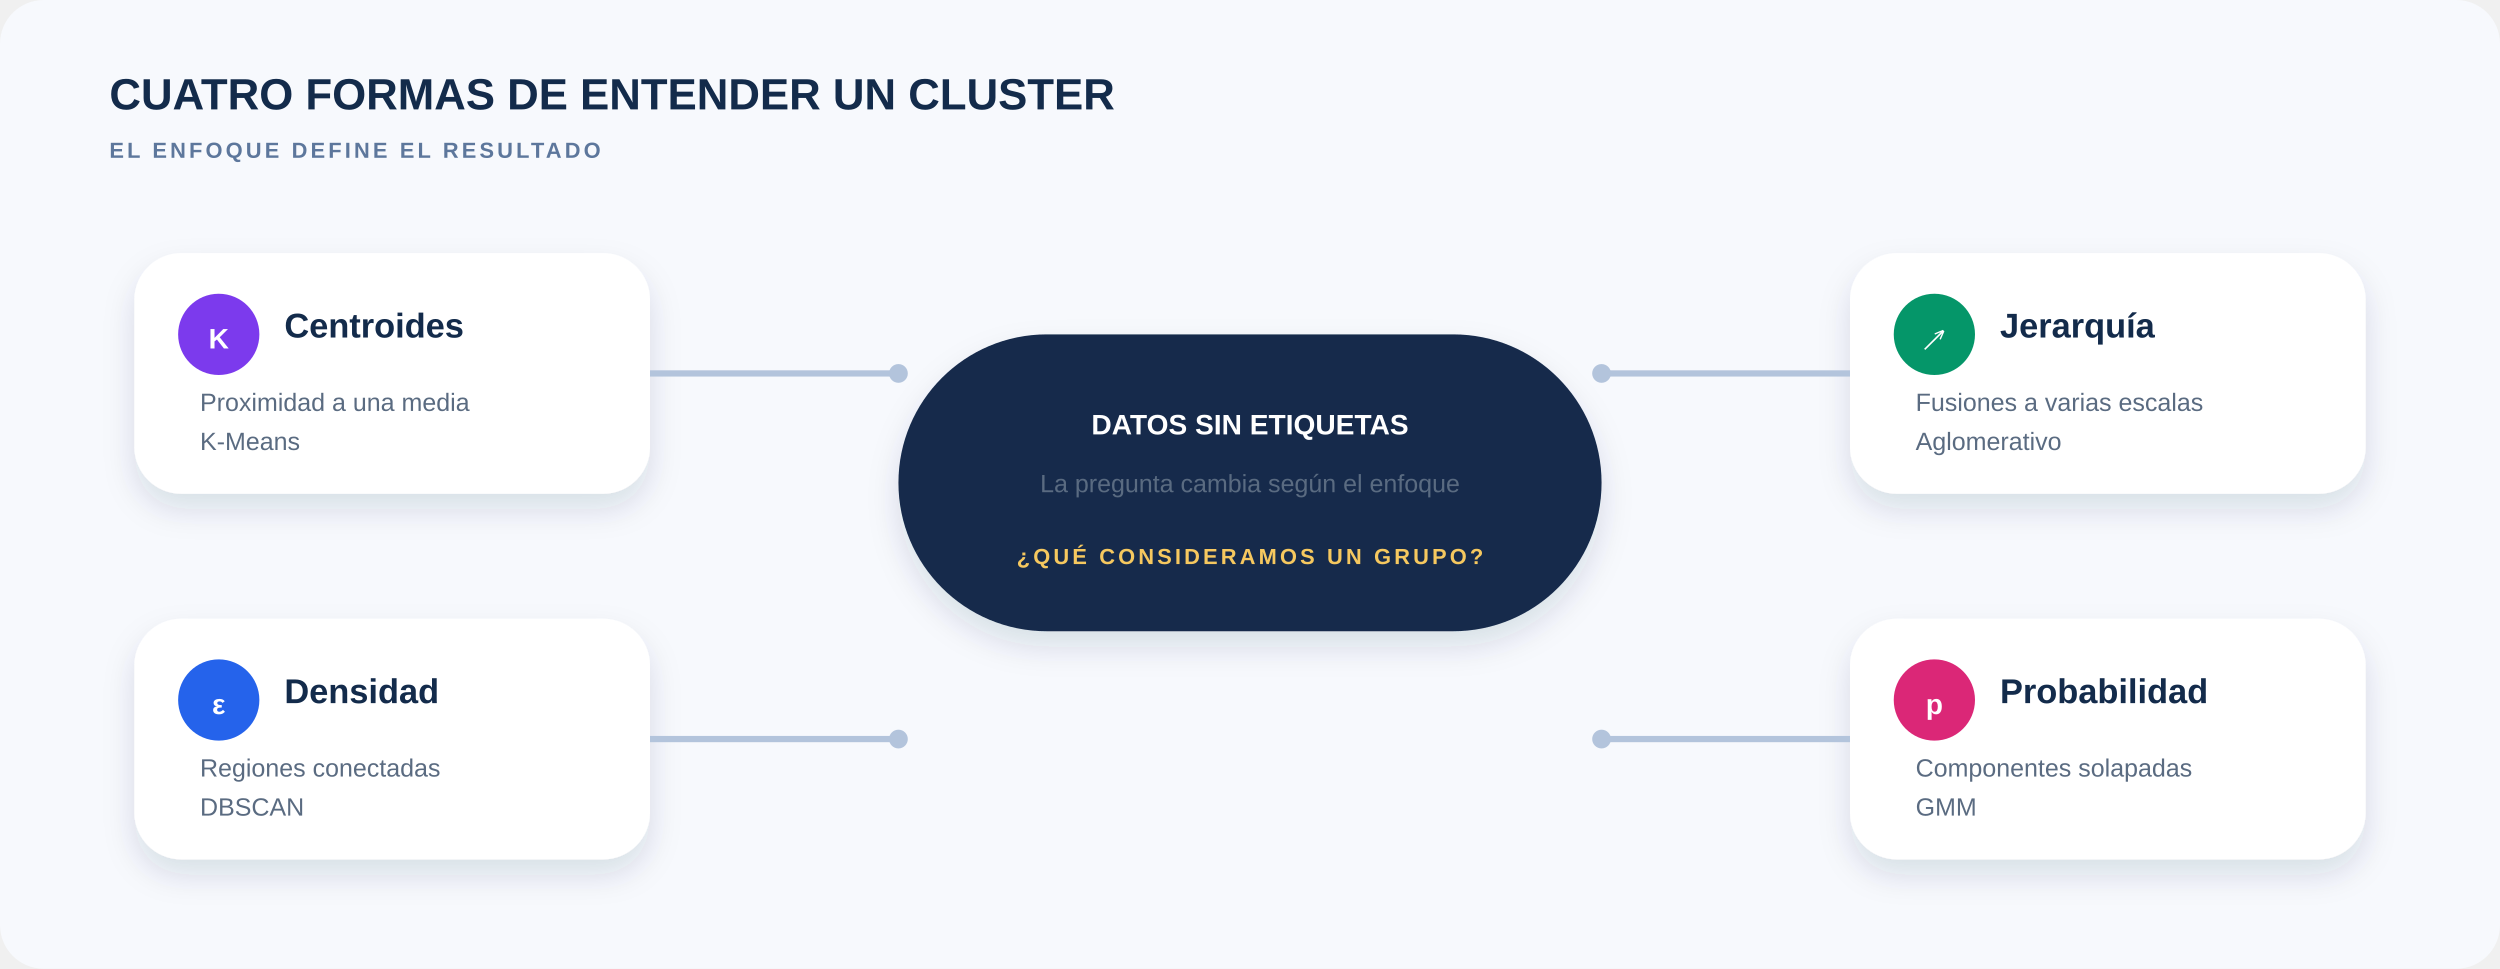
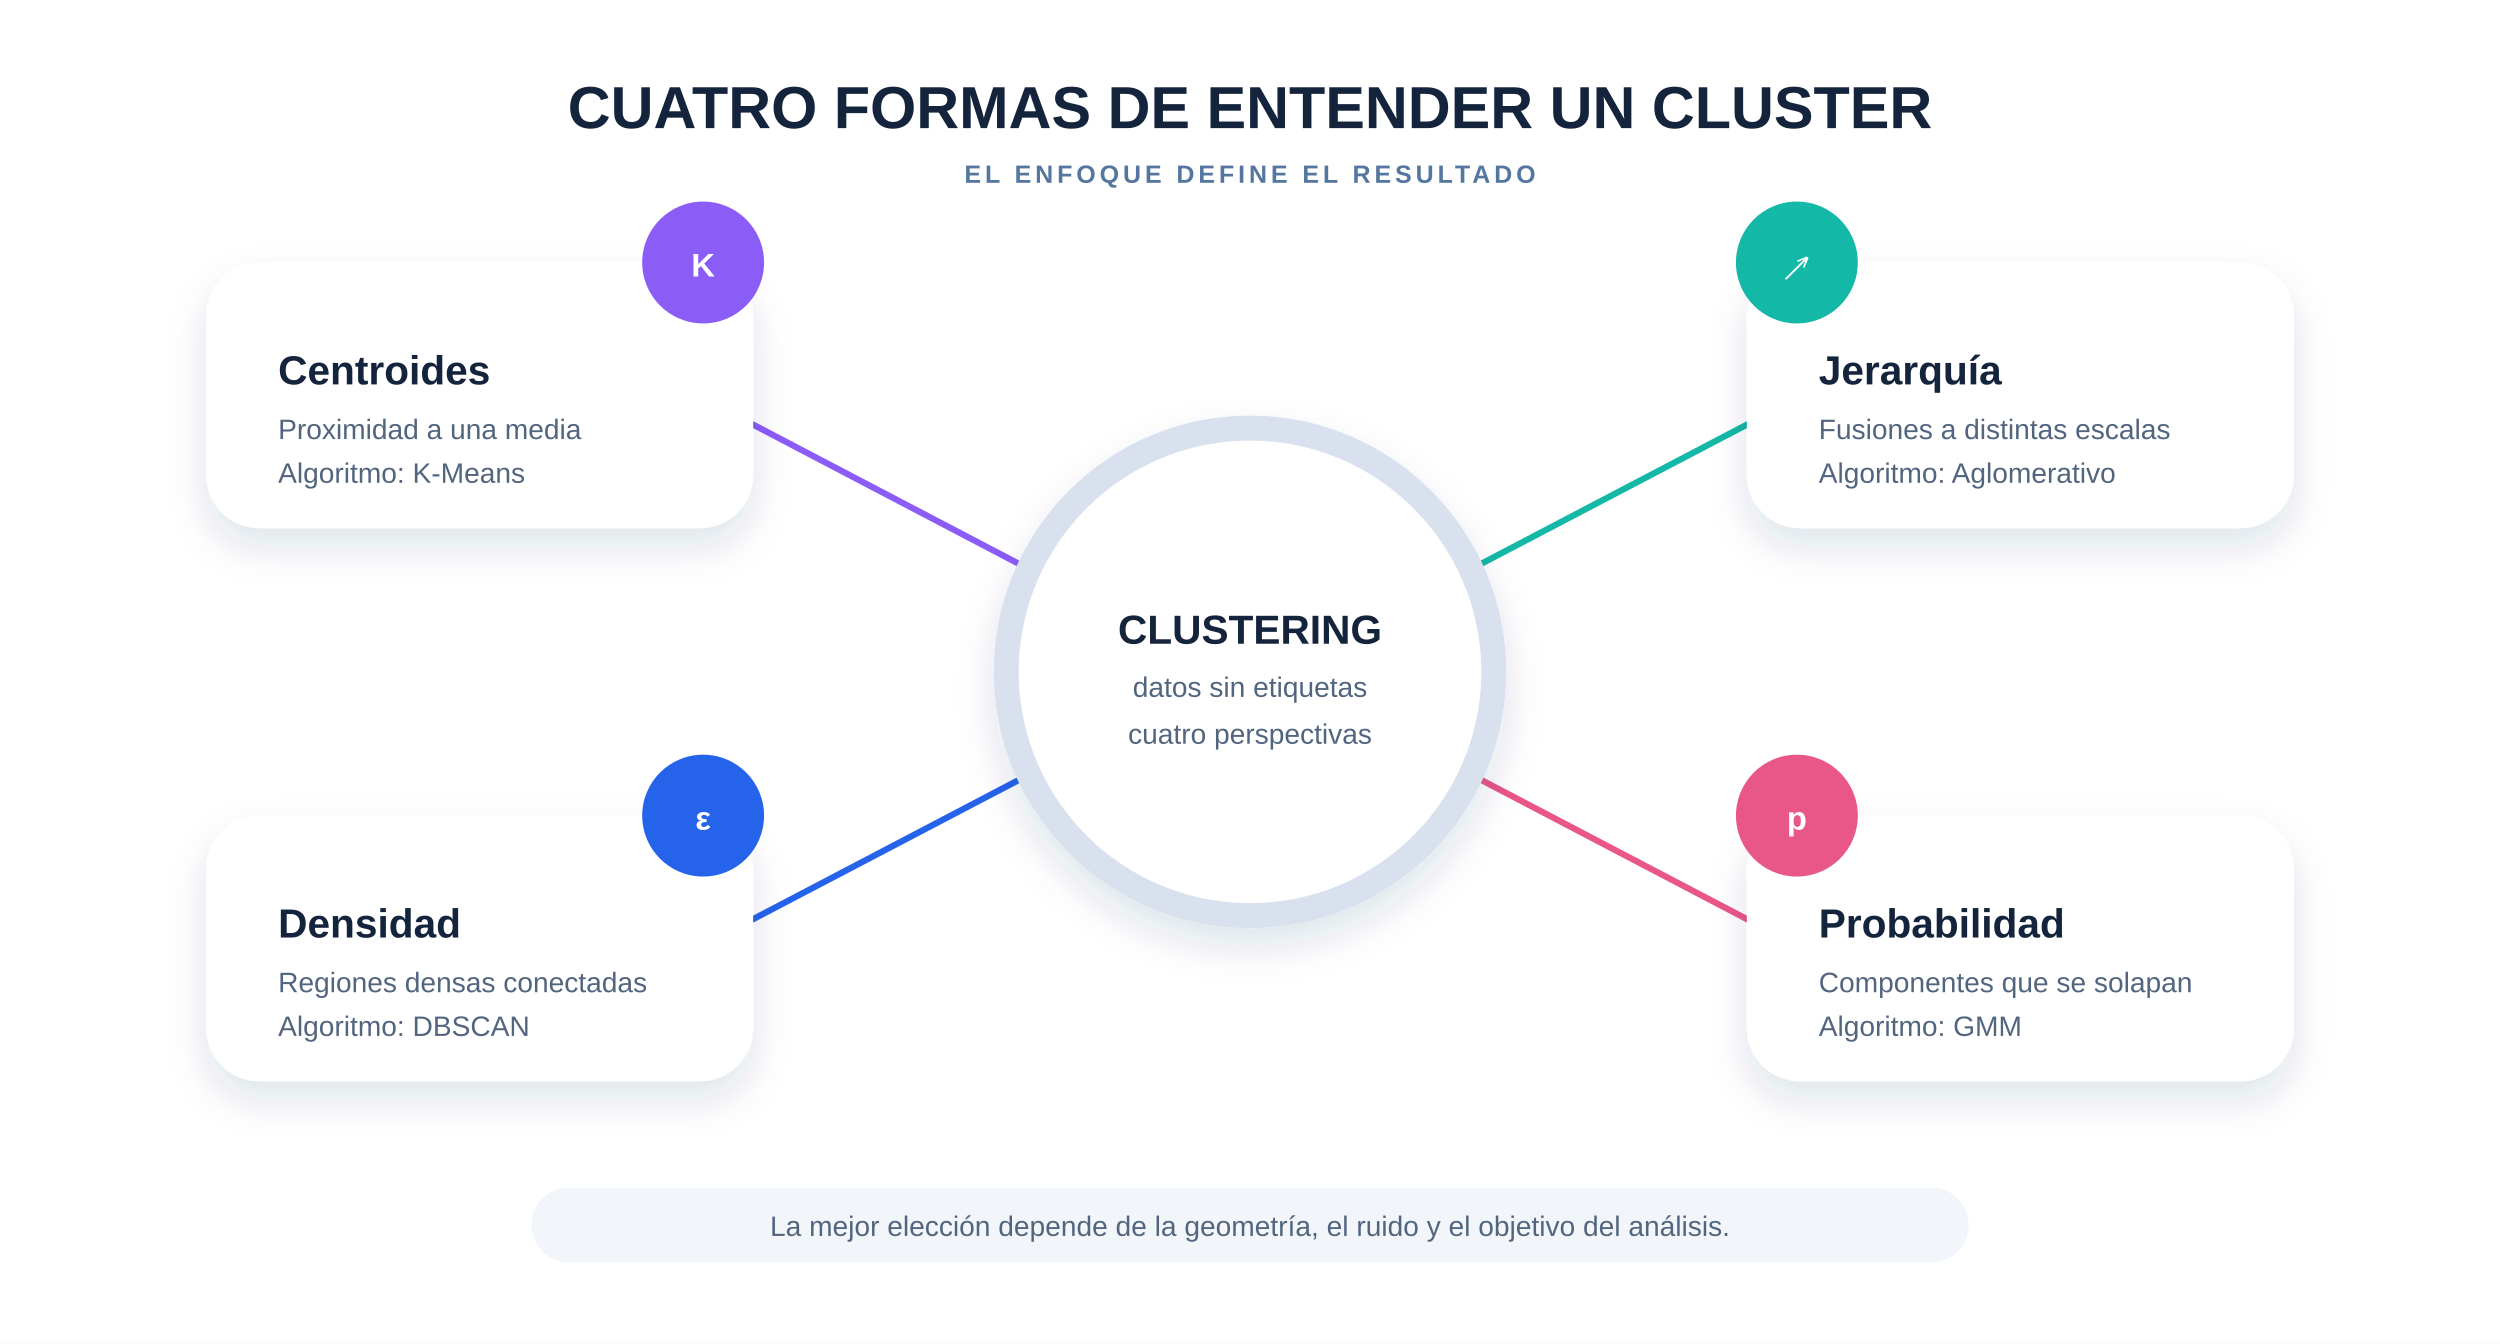
- <svg xmlns="http://www.w3.org/2000/svg" viewBox="0 0 1600 620" role="img" aria-labelledby="title desc">
+ <svg xmlns="http://www.w3.org/2000/svg" viewBox="0 0 1600 860" role="img" aria-labelledby="title desc">
  <defs>
-     <filter id="s">
-       <feDropShadow dx="0" dy="10" stdDeviation="10" flood-color="#17335b" flood-opacity=".13" />
+     <filter id="shadow">
+       <feDropShadow dx="0" dy="12" stdDeviation="12" flood-color="#18355f" flood-opacity=".13" />
    </filter>
-     <style>text{font-family:Arial,Helvetica,sans-serif}.h{font-size:28px;font-weight:800;fill:#132b4b}.k{font-size:14px;font-weight:700;letter-spacing:2px}.t{font-size:22px;font-weight:800;fill:#132b4b}.p{font-size:16px;fill:#5a6b81}.c{font-size:18px;font-weight:800;fill:#fff}</style>
+     <style>text{font-family:Arial,Helvetica,sans-serif}.h{font-size:38px;font-weight:800;fill:#14243c}.k{font-size:16px;font-weight:700;letter-spacing:2.5px}.t{font-size:26px;font-weight:800;fill:#14243c}.p{font-size:18px;fill:#52657f}.w{font-size:21px;font-weight:800;fill:#fff}.c{font-size:26px;font-weight:800;fill:#14243c}.cs{font-size:18px;fill:#52657f}</style>
  </defs>
-   <rect width="1600" height="620" rx="28" fill="#f7f9fd" />
-   <text x="70" y="70" class="h">CUATRO FORMAS DE ENTENDER UN CLUSTER</text>
-   <text x="70" y="101" class="k" fill="#5d779c">EL ENFOQUE DEFINE EL RESULTADO</text>
-   <g filter="url(#s)">
-     <rect x="575" y="214" width="450" height="190" rx="95" fill="#132b4b" />
-     <rect x="86" y="162" width="330" height="154" rx="30" fill="#fff" />
-     <rect x="1184" y="162" width="330" height="154" rx="30" fill="#fff" />
-     <rect x="86" y="396" width="330" height="154" rx="30" fill="#fff" />
-     <rect x="1184" y="396" width="330" height="154" rx="30" fill="#fff" />
+   <rect width="1600" height="860" fill="#fff" />
+   <text x="800" y="82" text-anchor="middle" class="h">CUATRO FORMAS DE ENTENDER UN CLUSTER</text>
+   <text x="800" y="117" text-anchor="middle" class="k" fill="#54769f">EL ENFOQUE DEFINE EL RESULTADO</text>
+   <g stroke-width="4" fill="none">
+     <path d="M660 365L450 255" stroke="#8b5cf6" />
+     <path d="M940 365L1150 255" stroke="#13b8a6" />
+     <path d="M660 495L450 605" stroke="#2563eb" />
+     <path d="M940 495L1150 605" stroke="#e95688" />
  </g>
-   <g stroke-width="4" fill="none">
-     <path d="M416 239h159M1025 239h159M416 473h159M1025 473h159" stroke="#b3c4dc" />
-     <circle cx="575" cy="239" r="6" fill="#b3c4dc" />
-     <circle cx="1025" cy="239" r="6" fill="#b3c4dc" />
-     <circle cx="575" cy="473" r="6" fill="#b3c4dc" />
-     <circle cx="1025" cy="473" r="6" fill="#b3c4dc" />
+   <g filter="url(#shadow)">
+     <circle cx="800" cy="430" r="156" fill="#fff" stroke="#d8e1ed" stroke-width="16" />
+     <rect x="132" y="168" width="350" height="170" rx="34" fill="#fff" />
+     <rect x="1118" y="168" width="350" height="170" rx="34" fill="#fff" />
+     <rect x="132" y="522" width="350" height="170" rx="34" fill="#fff" />
+     <rect x="1118" y="522" width="350" height="170" rx="34" fill="#fff" />
  </g>
-   <text x="800" y="278" text-anchor="middle" class="c">DATOS SIN ETIQUETAS</text>
-   <text x="800" y="315" text-anchor="middle" class="p" fill="#c7d8f0">La pregunta cambia según el enfoque</text>
-   <text x="800" y="361" text-anchor="middle" class="k" fill="#f6c85f">¿QUÉ CONSIDERAMOS UN GRUPO?</text>
-   <g>
-     <circle cx="140" cy="214" r="26" fill="#7c3aed" />
-     <text x="140" y="223" text-anchor="middle" class="c">K</text>
-     <text x="182" y="216" class="t">Centroides</text>
-     <text x="128" y="263" class="p">Proximidad a una media</text>
-     <text x="128" y="288" class="p">K-Means</text>
-   </g>
-   <g>
-     <circle cx="1238" cy="214" r="26" fill="#059669" />
-     <text x="1238" y="223" text-anchor="middle" class="c">↗</text>
-     <text x="1280" y="216" class="t">Jerarquía</text>
-     <text x="1226" y="263" class="p">Fusiones a varias escalas</text>
-     <text x="1226" y="288" class="p">Aglomerativo</text>
-   </g>
-   <g>
-     <circle cx="140" cy="448" r="26" fill="#2563eb" />
-     <text x="140" y="457" text-anchor="middle" class="c">ε</text>
-     <text x="182" y="450" class="t">Densidad</text>
-     <text x="128" y="497" class="p">Regiones conectadas</text>
-     <text x="128" y="522" class="p">DBSCAN</text>
-   </g>
-   <g>
-     <circle cx="1238" cy="448" r="26" fill="#db2777" />
-     <text x="1238" y="457" text-anchor="middle" class="c">p</text>
-     <text x="1280" y="450" class="t">Probabilidad</text>
-     <text x="1226" y="497" class="p">Componentes solapadas</text>
-     <text x="1226" y="522" class="p">GMM</text>
+   <circle cx="450" cy="168" r="39" fill="#8b5cf6" />
+   <text x="450" y="177" text-anchor="middle" class="w">K</text>
+   <text x="178" y="246" class="t">Centroides</text>
+   <text x="178" y="281" class="p">Proximidad a una media</text>
+   <text x="178" y="309" class="p">Algoritmo: K-Means</text>
+   <circle cx="1150" cy="168" r="39" fill="#13b8a6" />
+   <text x="1150" y="178" text-anchor="middle" class="w">↗</text>
+   <text x="1164" y="246" class="t">Jerarquía</text>
+   <text x="1164" y="281" class="p">Fusiones a distintas escalas</text>
+   <text x="1164" y="309" class="p">Algoritmo: Aglomerativo</text>
+   <circle cx="450" cy="522" r="39" fill="#2563eb" />
+   <text x="450" y="531" text-anchor="middle" class="w">ε</text>
+   <text x="178" y="600" class="t">Densidad</text>
+   <text x="178" y="635" class="p">Regiones densas conectadas</text>
+   <text x="178" y="663" class="p">Algoritmo: DBSCAN</text>
+   <circle cx="1150" cy="522" r="39" fill="#e95688" />
+   <text x="1150" y="531" text-anchor="middle" class="w">p</text>
+   <text x="1164" y="600" class="t">Probabilidad</text>
+   <text x="1164" y="635" class="p">Componentes que se solapan</text>
+   <text x="1164" y="663" class="p">Algoritmo: GMM</text>
+   <text x="800" y="412" text-anchor="middle" class="c">CLUSTERING</text>
+   <text x="800" y="446" text-anchor="middle" class="cs">datos sin etiquetas</text>
+   <text x="800" y="476" text-anchor="middle" class="cs">cuatro perspectivas</text>
+   <g transform="translate(340 760)">
+     <rect width="920" height="48" rx="24" fill="#f2f6fb" />
+     <text x="460" y="31" text-anchor="middle" class="p">La mejor elección depende de la geometría, el ruido y el objetivo del análisis.</text>
  </g>
</svg>
